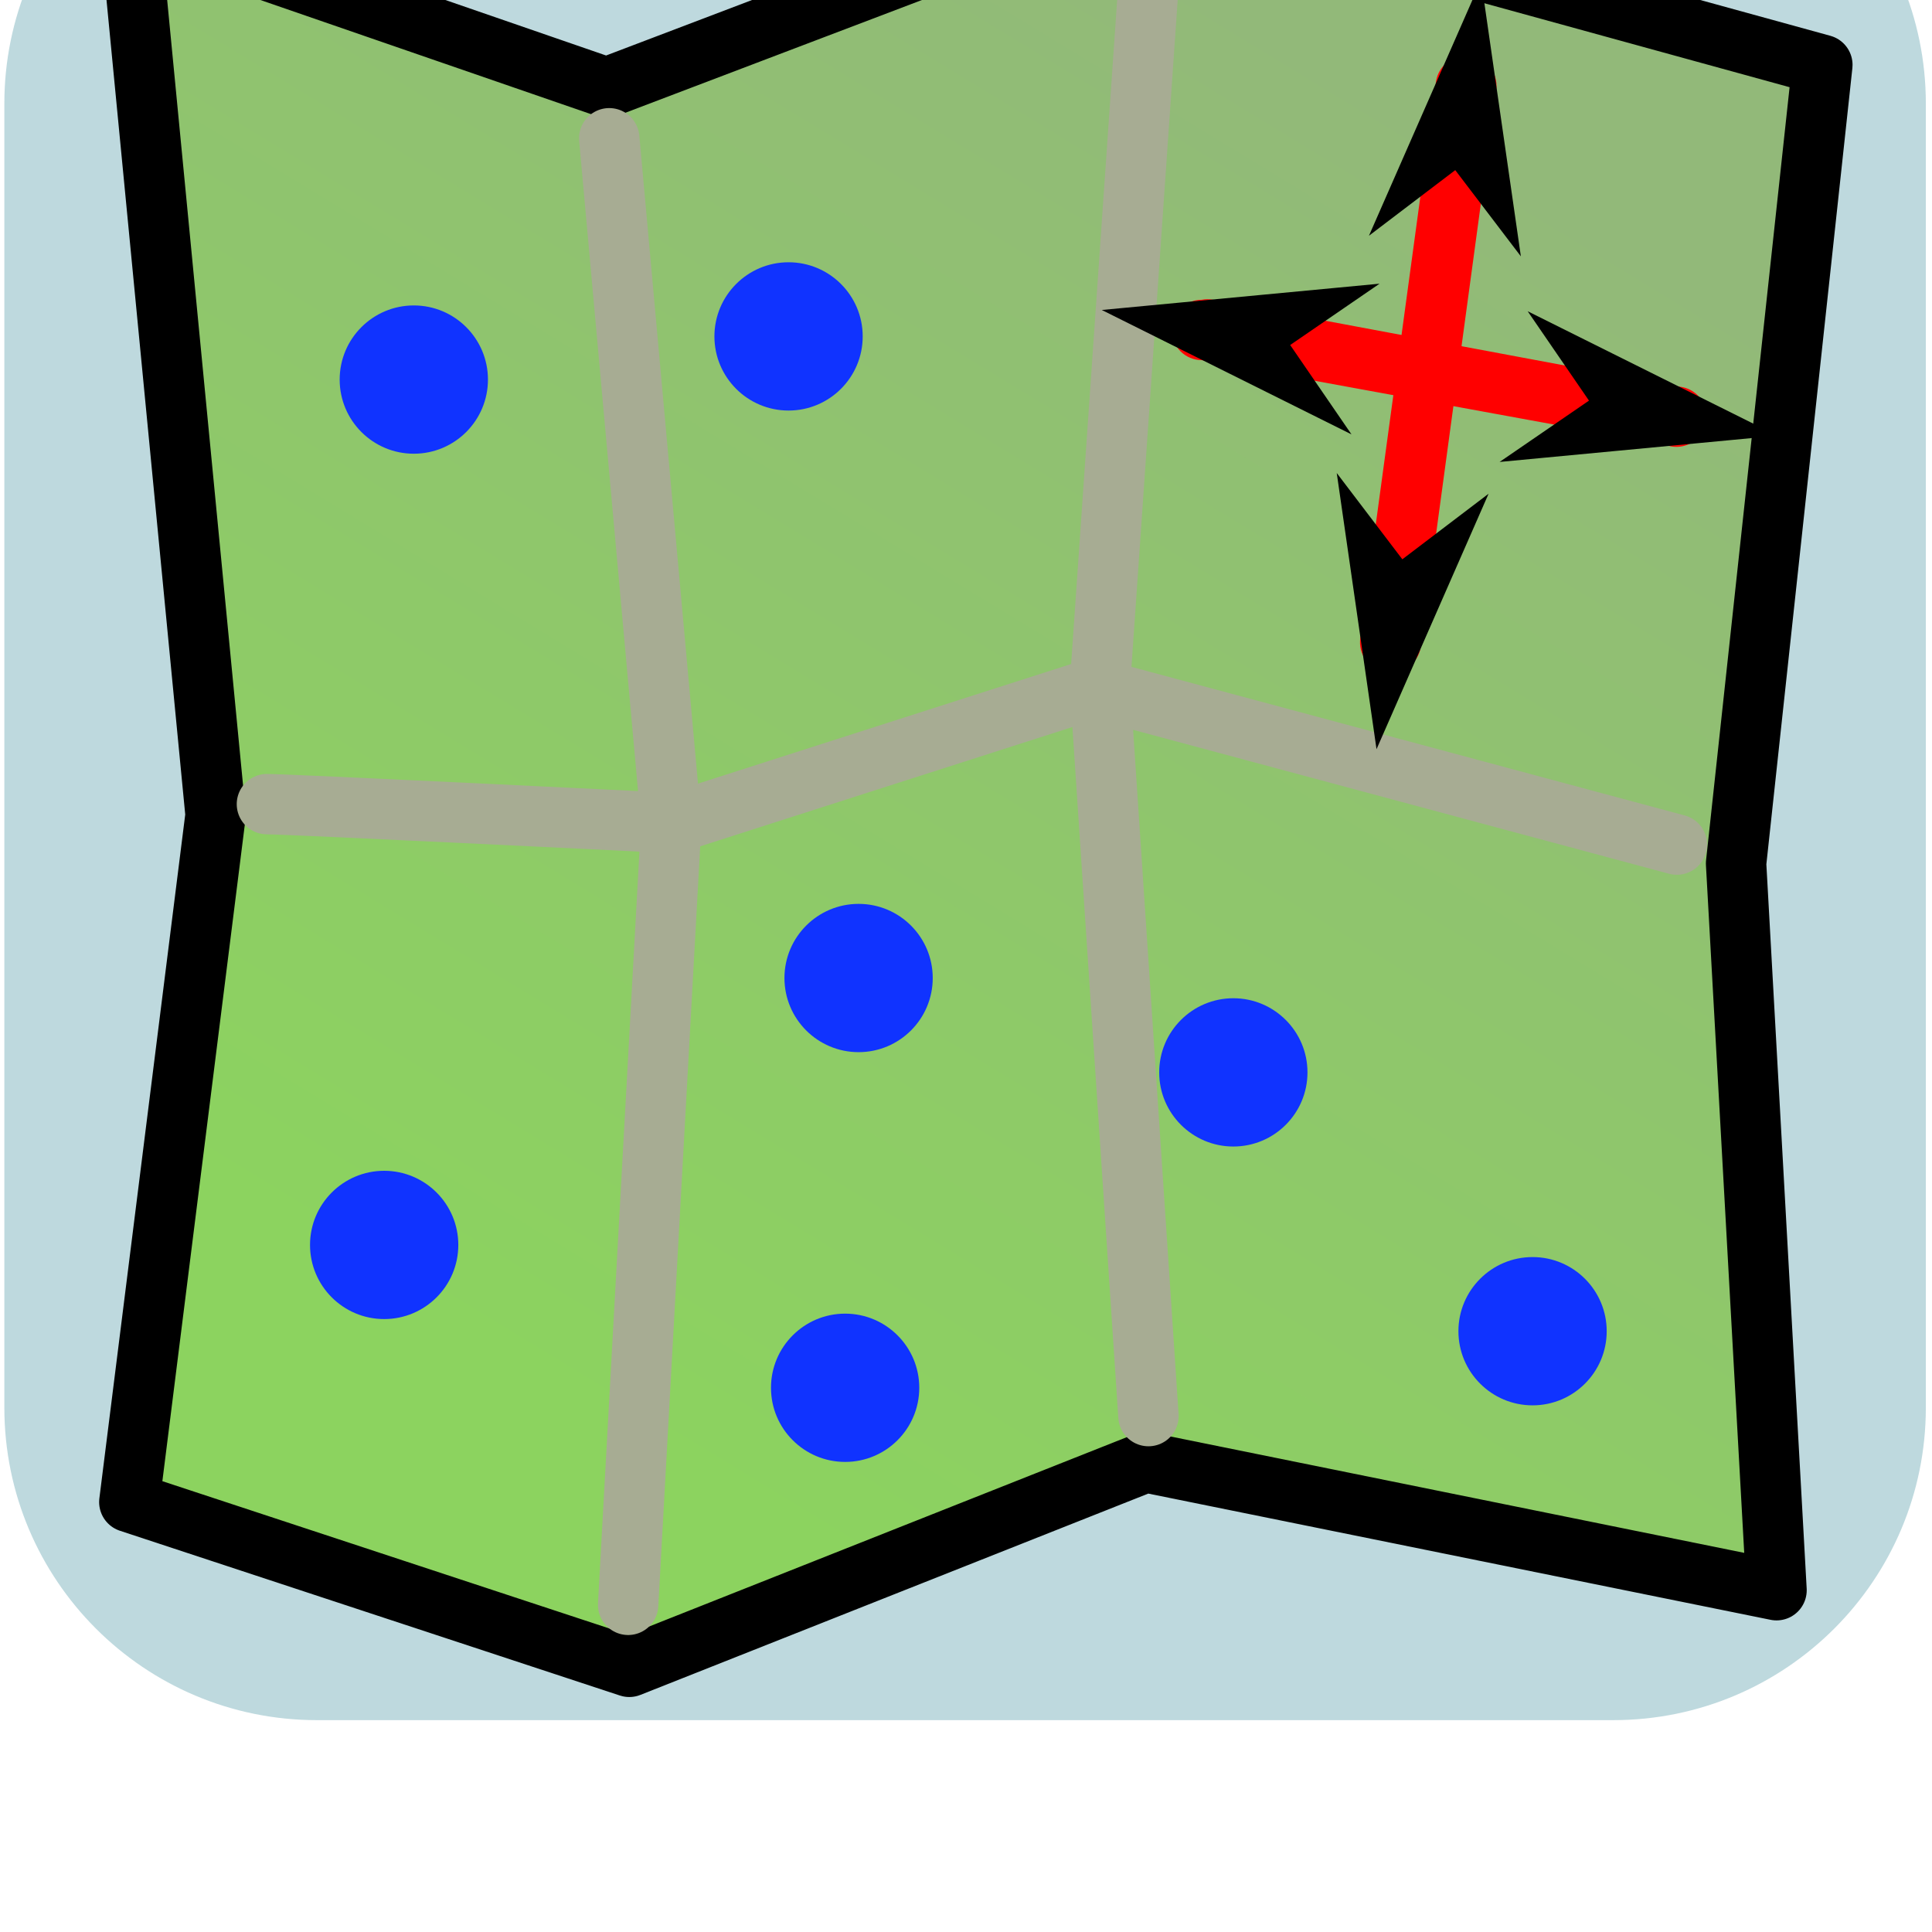
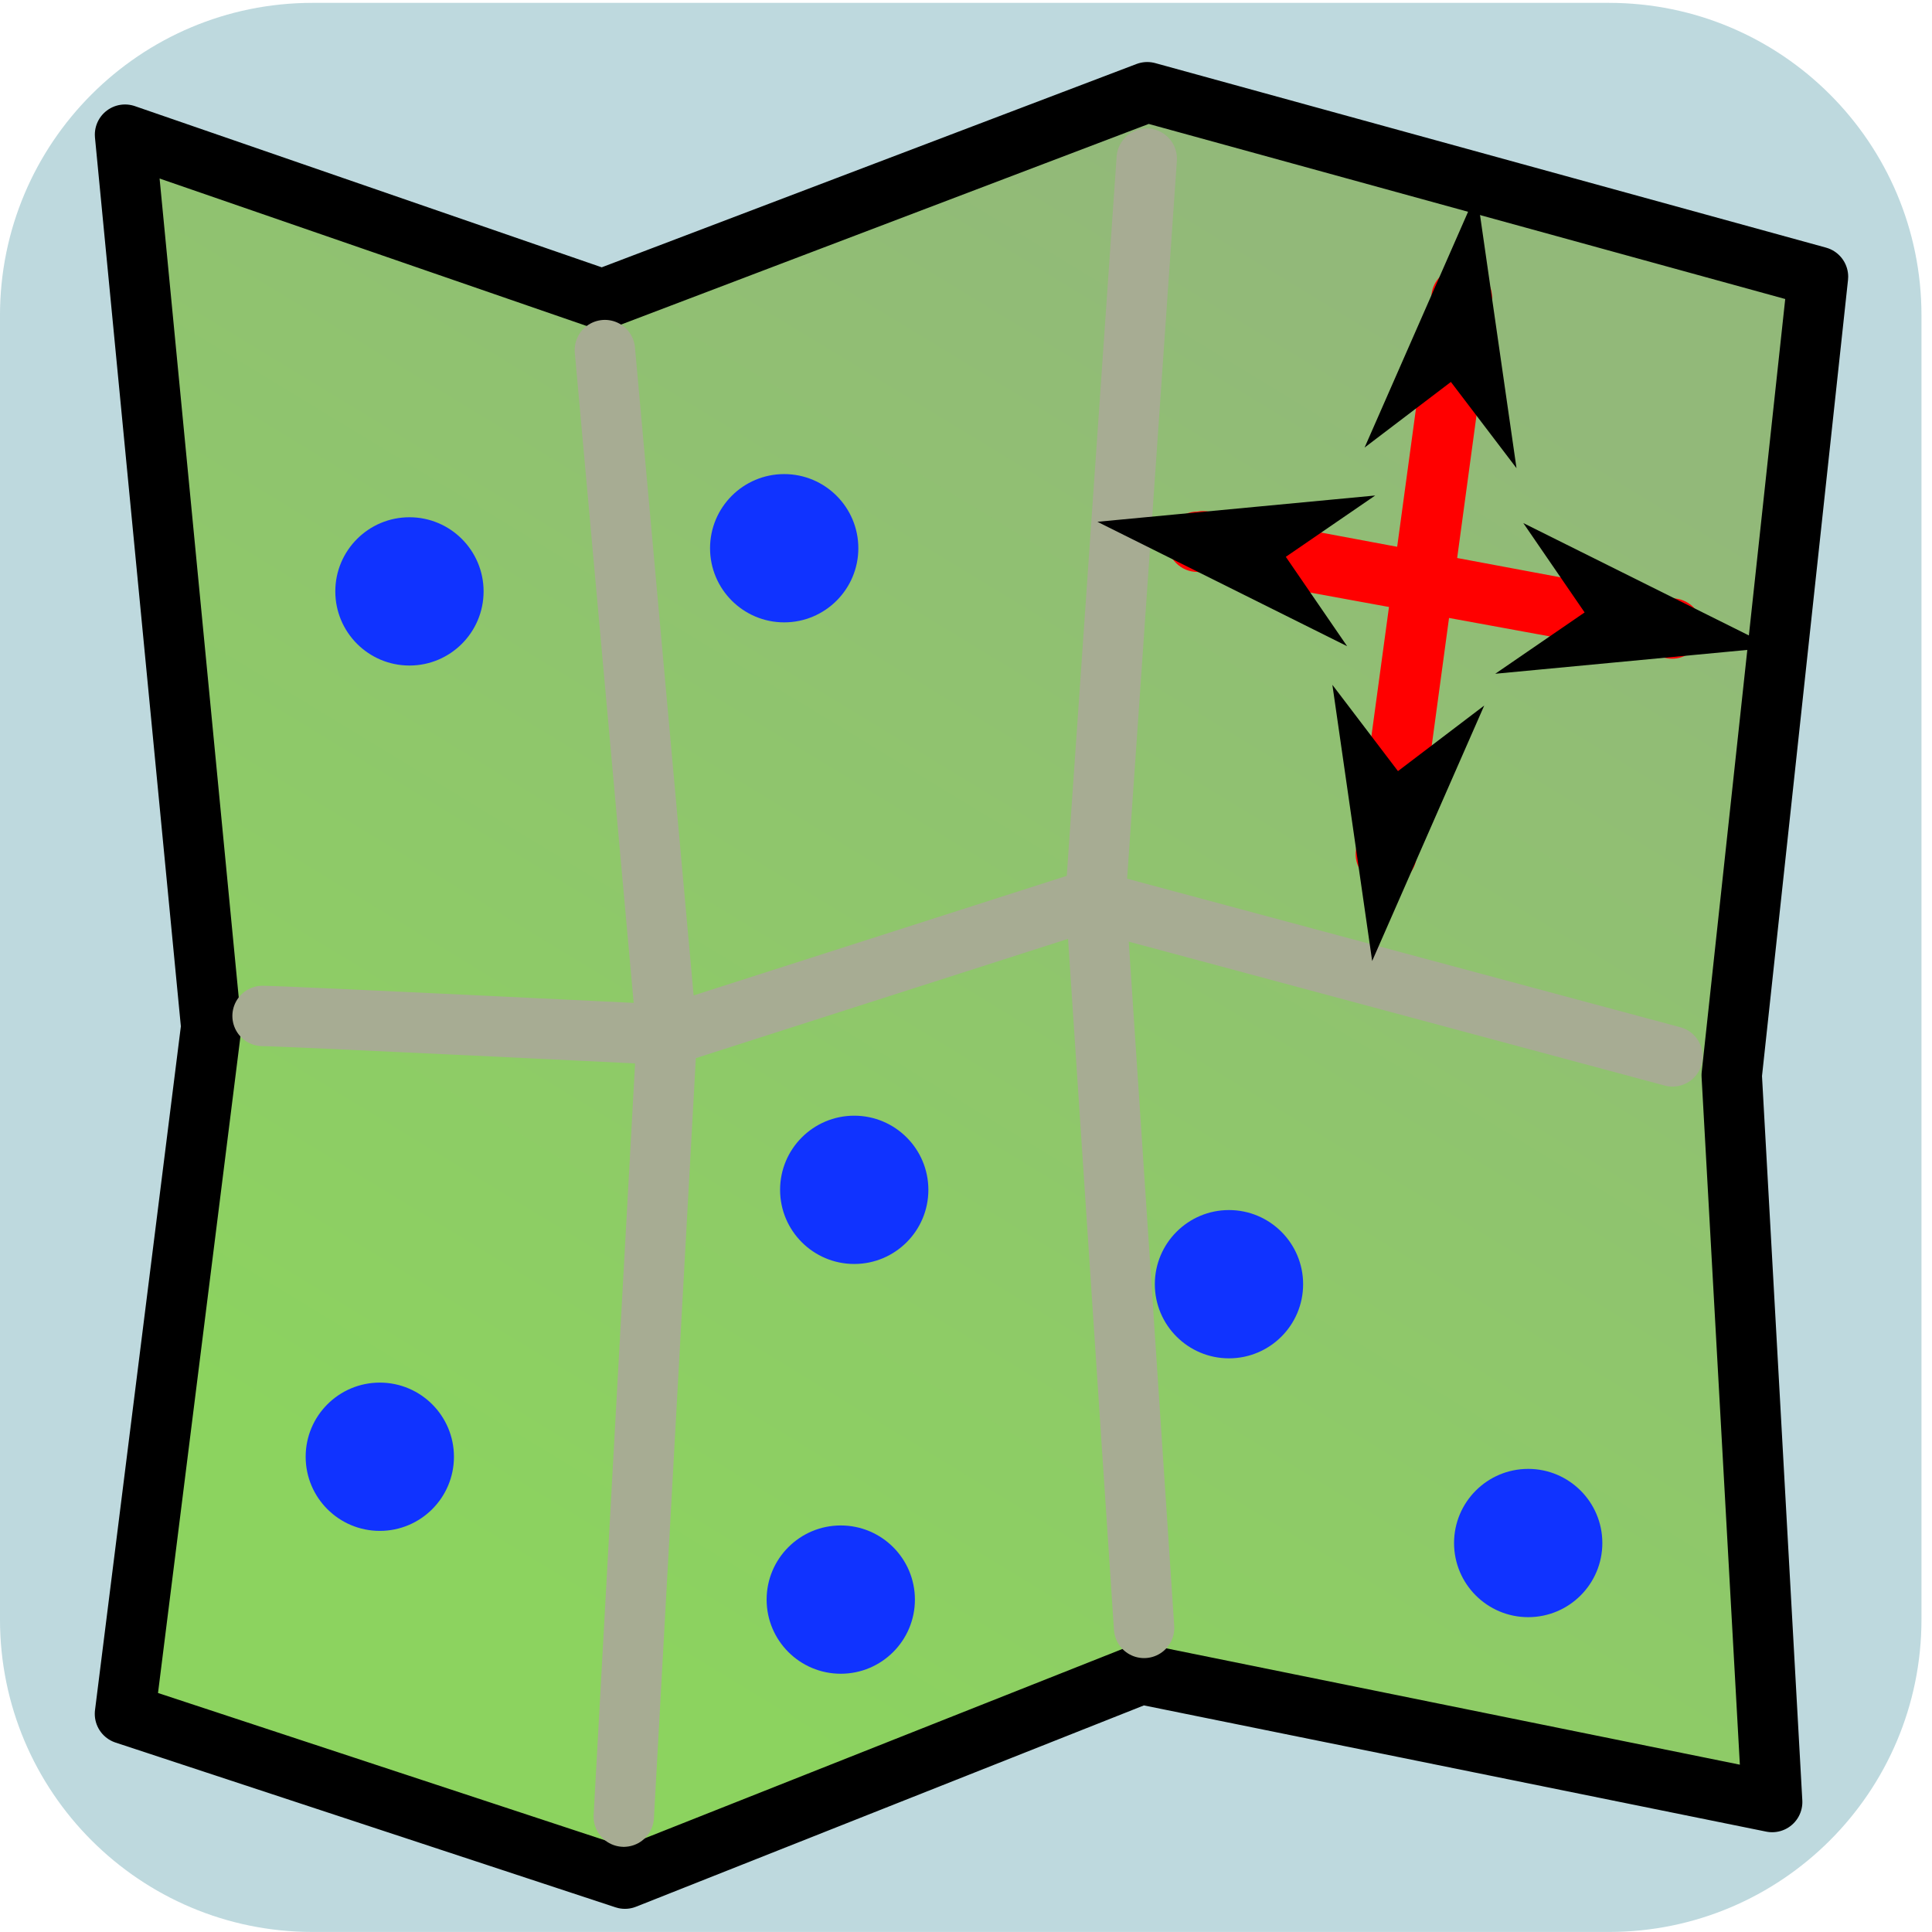
- <svg xmlns="http://www.w3.org/2000/svg" xmlns:xlink="http://www.w3.org/1999/xlink" width="32px" height="32px" id="svg2844" version="1.1">
+ <svg xmlns="http://www.w3.org/2000/svg" xmlns:xlink="http://www.w3.org/1999/xlink" width="32" height="32" id="svg2844" version="1.1">
  <defs id="defs2846">
-     <marker orient="auto" refY="0.0" refX="0.0" id="Arrow1Send" style="overflow:visible;">
-       <path id="path3816" d="M 0.0,0.0 L 5.0,-5.0 L -12.5,0.0 L 5.0,5.0 L 0.0,0.0 z " style="fill-rule:evenodd;stroke:#000000;stroke-width:1.0pt;marker-start:none;" transform="scale(0.2) rotate(180) translate(6,0)" />
+     <marker orient="auto" refY="0" refX="0" id="Arrow1Send" style="overflow:visible">
+       <path id="path3816" d="M 0,0 5,-5 -12.5,0 5,5 0,0 z" style="fill-rule:evenodd;stroke:#000000;stroke-width:1pt;marker-start:none" transform="matrix(-0.2,0,0,-0.2,-1.2,0)" />
    </marker>
-     <marker orient="auto" refY="0.0" refX="0.0" id="Arrow1Sstart" style="overflow:visible">
-       <path id="path3813" d="M 0.0,0.0 L 5.0,-5.0 L -12.5,0.0 L 5.0,5.0 L 0.0,0.0 z " style="fill-rule:evenodd;stroke:#000000;stroke-width:1.0pt;marker-start:none" transform="scale(0.2) translate(6,0)" />
+     <marker orient="auto" refY="0" refX="0" id="Arrow1Sstart" style="overflow:visible">
+       <path id="path3813" d="M 0,0 5,-5 -12.5,0 5,5 0,0 z" style="fill-rule:evenodd;stroke:#000000;stroke-width:1pt;marker-start:none" transform="matrix(0.2,0,0,0.2,1.2,0)" />
    </marker>
-     <marker orient="auto" refY="0.0" refX="0.0" id="Arrow1Lstart" style="overflow:visible">
-       <path id="path3801" d="M 0.0,0.0 L 5.0,-5.0 L -12.5,0.0 L 5.0,5.0 L 0.0,0.0 z " style="fill-rule:evenodd;stroke:#000000;stroke-width:1.0pt;marker-start:none" transform="scale(0.8) translate(12.5,0)" />
+     <marker orient="auto" refY="0" refX="0" id="Arrow1Lstart" style="overflow:visible">
+       <path id="path3801" d="M 0,0 5,-5 -12.5,0 5,5 0,0 z" style="fill-rule:evenodd;stroke:#000000;stroke-width:1pt;marker-start:none" transform="matrix(0.8,0,0,0.8,10,0)" />
    </marker>
    <linearGradient id="linearGradient3758">
      <stop style="stop-color:#8cd35f;stop-opacity:1;" offset="0" id="stop3760" />
      <stop style="stop-color:#92b979;stop-opacity:1;" offset="1" id="stop3762" />
    </linearGradient>
    <linearGradient xlink:href="#linearGradient3758" id="linearGradient3769" gradientUnits="userSpaceOnUse" x1="7.269" y1="25.749" x2="19.879" y2="5.03" gradientTransform="matrix(1.053691,0,0,1.053589,-0.1150753,-5.072152)" />
  </defs>
-   <g id="layer1">
+   <g id="layer1" transform="translate(-0.07225768,3.508348)">
    <rect ry="5.178" y="-3.461" x="0.072" height="31.952" width="31.826" id="bg" style="fill:#74adb9;fill-opacity:0.463;stroke:none" />
    <path style="fill:url(#linearGradient3769);fill-opacity:1;stroke:#000000;stroke-width:1;stroke-linejoin:round;stroke-miterlimit:4;stroke-opacity:1" d="m 2.143,-1.278 7.904,2.729 9.027,-3.432 11.11,3.056 -1.429,13.227 0.67,12.037 -10.452,-2.12 -8.55,3.389 -8.281,-2.729 1.429,-11.381 z" id="rect2988" />
    <path id="path3777" style="fill:none;stroke:#a7ac93;stroke-width:1px;stroke-linecap:round;stroke-linejoin:miter;stroke-opacity:1" d="m 4.421,13.319 c 0.357,0 6.742,0.313 6.742,0.313 l 6.966,-2.233 9.645,2.59 M 19.066,-0.88 18.218,11.355 19.022,23.455 M 10.091,2.29 11.118,13.632 10.404,26.581" />
    <path style="fill:#1033ff;fill-opacity:1;stroke:none" d="m 7.591,20.62 c 0,0.678 -0.55,1.228 -1.228,1.228 -0.678,0 -1.228,-0.55 -1.228,-1.228 0,-0.678 0.55,-1.228 1.228,-1.228 0.678,0 1.228,0.55 1.228,1.228 z" id="path3780" />
    <path style="fill:#1033ff;fill-opacity:1;stroke:none" d="m 15.449,16.199 c 0,0.678 -0.55,1.228 -1.228,1.228 -0.678,0 -1.228,-0.55 -1.228,-1.228 0,-0.678 0.55,-1.228 1.228,-1.228 0.678,0 1.228,0.55 1.228,1.228 z" id="path3782" />
    <path style="fill:#1033ff;fill-opacity:1;stroke:none" d="m 14.289,5.572 c 0,0.678 -0.55,1.228 -1.228,1.228 -0.678,0 -1.228,-0.55 -1.228,-1.228 0,-0.678 0.55,-1.228 1.228,-1.228 0.678,0 1.228,0.55 1.228,1.228 z" id="path3784" />
    <path style="fill:#1033ff;fill-opacity:1;stroke:none" d="m 8.082,6.287 c 0,0.678 -0.55,1.228 -1.228,1.228 -0.678,0 -1.228,-0.55 -1.228,-1.228 0,-0.678 0.55,-1.228 1.228,-1.228 0.678,0 1.228,0.55 1.228,1.228 z" id="path3786" />
    <path style="fill:#1033ff;fill-opacity:1;stroke:none" d="m 15.226,22.986 c 0,0.678 -0.55,1.228 -1.228,1.228 -0.678,0 -1.228,-0.55 -1.228,-1.228 0,-0.678 0.55,-1.228 1.228,-1.228 0.678,0 1.228,0.55 1.228,1.228 z" id="path3788" />
    <path style="fill:#1033ff;fill-opacity:1;stroke:none" d="m 26.612,22.049 c 0,0.678 -0.55,1.228 -1.228,1.228 -0.678,0 -1.228,-0.55 -1.228,-1.228 0,-0.678 0.55,-1.228 1.228,-1.228 0.678,0 1.228,0.55 1.228,1.228 z" id="path3790" />
    <path style="fill:#1033ff;fill-opacity:1;stroke:none" d="m 21.656,17.762 c 0,0.678 -0.55,1.228 -1.228,1.228 -0.678,0 -1.228,-0.55 -1.228,-1.228 0,-0.678 0.55,-1.228 1.228,-1.228 0.678,0 1.228,0.55 1.228,1.228 z" id="path3792" />
    <g id="g4652" transform="translate(0,-3.409934)">
      <path style="font-size:medium;font-style:normal;font-variant:normal;font-weight:normal;font-stretch:normal;text-indent:0;text-align:start;text-decoration:none;line-height:normal;letter-spacing:normal;word-spacing:normal;text-transform:none;direction:ltr;block-progression:tb;writing-mode:lr-tb;text-anchor:start;baseline-shift:baseline;color:#000000;fill:#ff0000;fill-opacity:1;stroke:none;stroke-width:1px;marker:none;visibility:visible;display:inline;overflow:visible;enable-background:accumulate;font-family:Sans;-inkscape-font-specification:Sans" d="m 19.906,8.375 a 0.5,0.5 0 0 0 0,1 l 7.688,1.406 A 0.5,0.5 0 1 0 27.781,9.812 L 20.094,8.375 a 0.5,0.5 0 0 0 -0.188,0 z" id="path3796" />
      <path style="fill-rule:evenodd;stroke:#000000;stroke-width:0.2pt;marker-start:none" d="m 26.504,10.08 -1.166,0.8 3.624,-0.343 -3.258,-1.623 0.8,1.166 z" id="path4658" />
      <path style="fill-rule:evenodd;stroke:#000000;stroke-width:0.2pt;marker-start:none" d="M 21.184,9.09 22.35,8.29 18.726,8.633 21.984,10.256 21.184,9.09 z" id="path4660" />
    </g>
    <g id="g4642" transform="translate(0,-3.409934)">
      <path style="font-size:medium;font-style:normal;font-variant:normal;font-weight:normal;font-stretch:normal;text-indent:0;text-align:start;text-decoration:none;line-height:normal;letter-spacing:normal;word-spacing:normal;text-transform:none;direction:ltr;block-progression:tb;writing-mode:lr-tb;text-anchor:start;baseline-shift:baseline;color:#000000;fill:#ff0000;fill-opacity:1;fill-rule:nonzero;stroke:none;stroke-width:1px;marker:none;visibility:visible;display:inline;overflow:visible;enable-background:accumulate;font-family:Sans;-inkscape-font-specification:Sans" d="m 24.188,4.344 a 0.5,0.5 0 0 0 -0.406,0.438 l -1.25,9.188 a 0.506,0.506 0 1 0 1,0.156 l 1.25,-9.219 A 0.5,0.5 0 0 0 24.188,4.344 z" id="path3794" />
      <path style="fill-rule:evenodd;stroke:#000000;stroke-width:0.2pt;marker-start:none" d="m 23.202,12.861 -0.856,-1.126 0.519,3.603 1.462,-3.333 -1.126,0.856 z" id="path4648" />
      <path style="fill-rule:evenodd;stroke:#000000;stroke-width:0.2pt;marker-start:none" d="M 24.129,6.041 24.985,7.166 24.466,3.564 23.003,6.897 24.129,6.041 z" id="path4650" />
    </g>
    <g id="layer1-7" transform="translate(0.07225797,-0.00910372)" />
  </g>
</svg>
